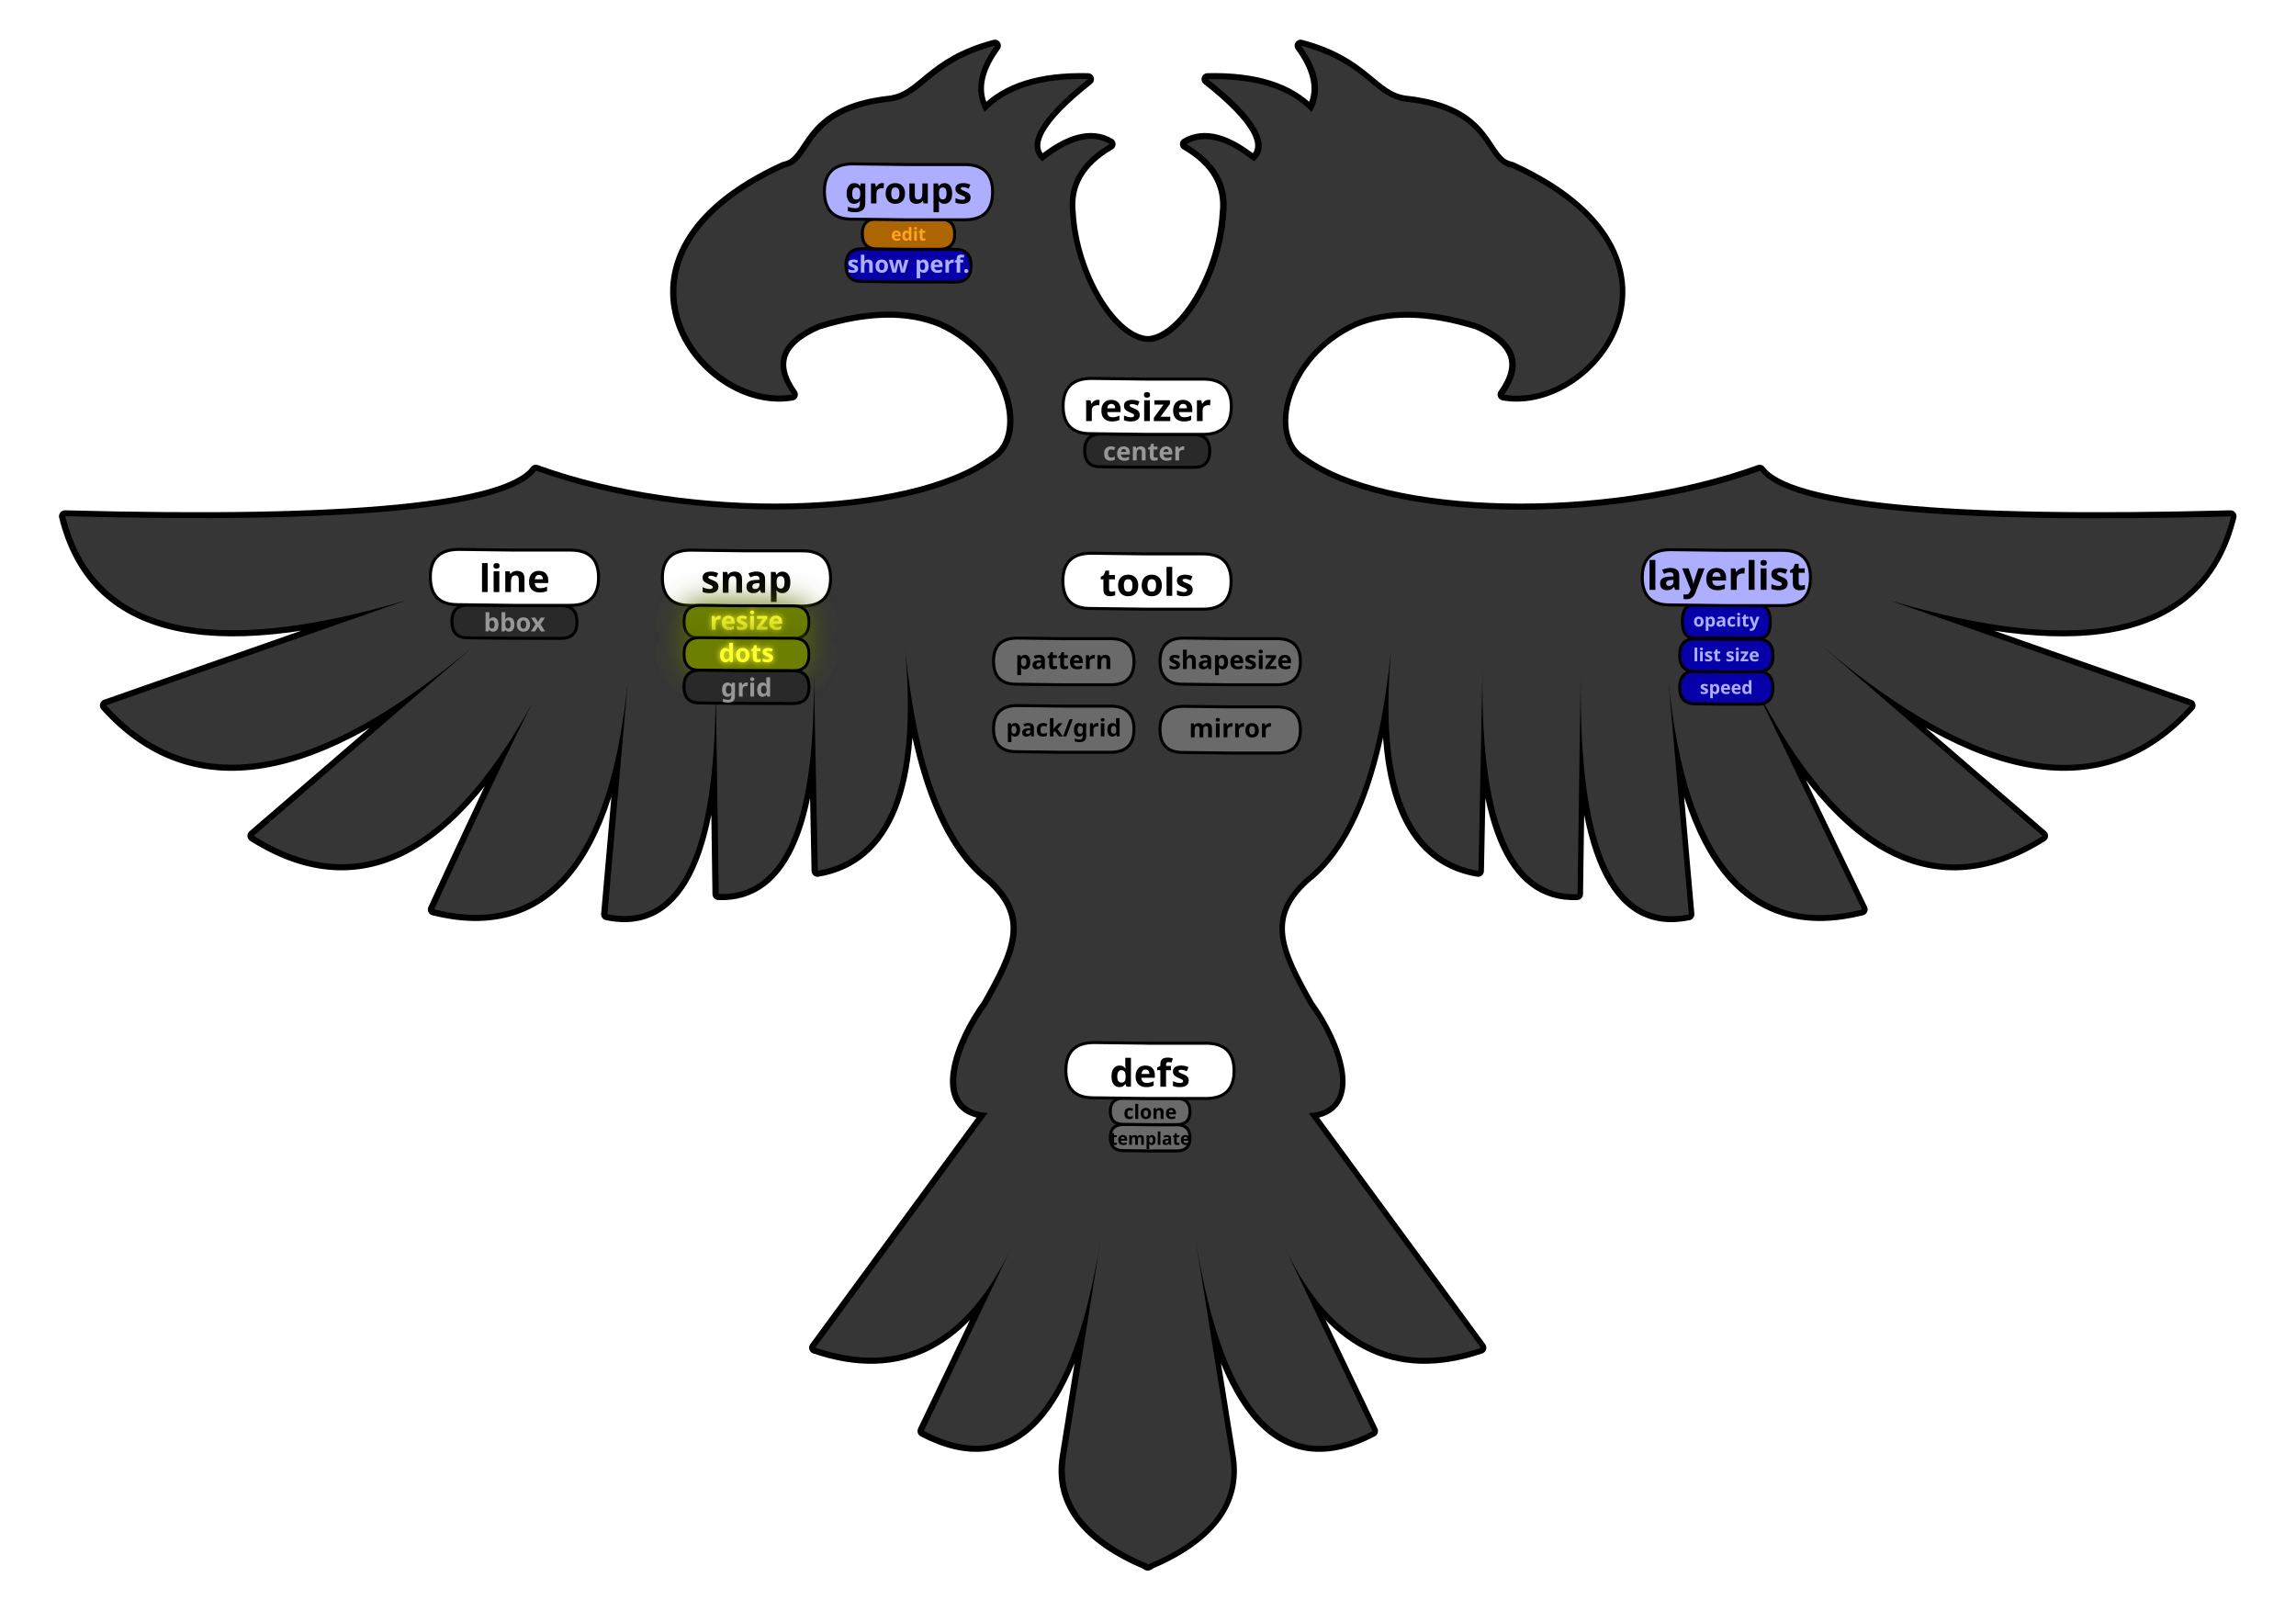
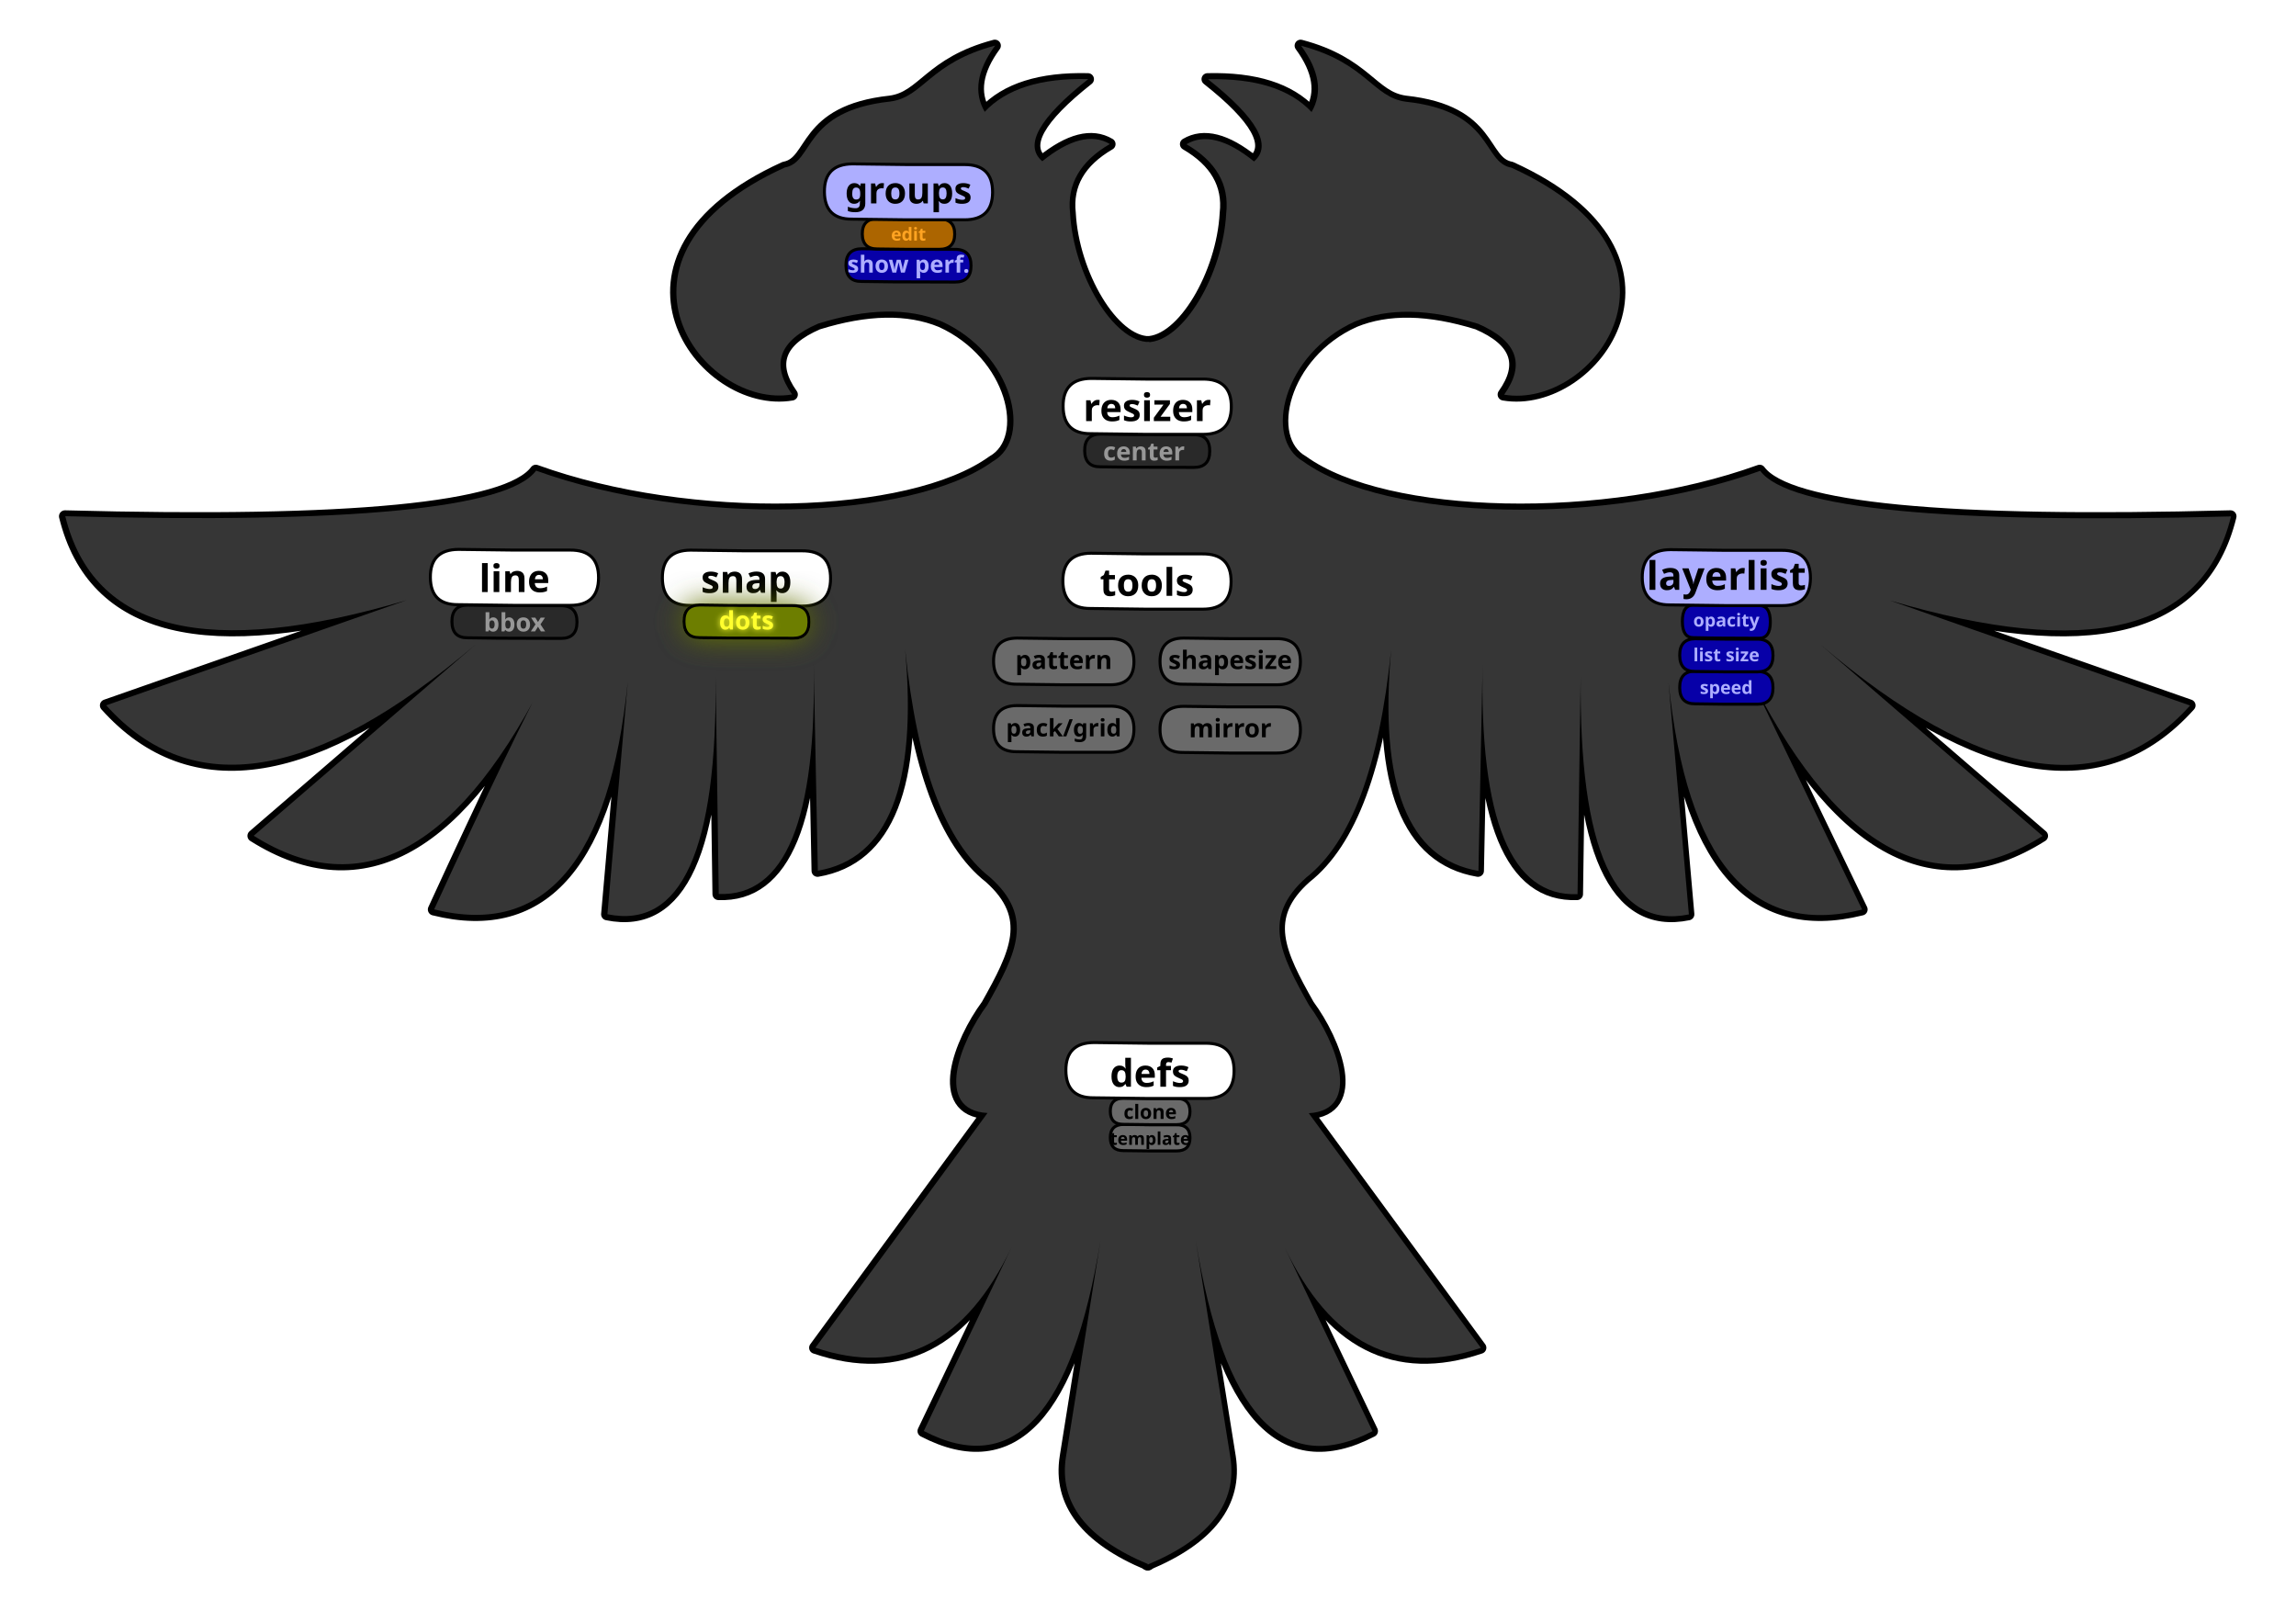
<svg xmlns="http://www.w3.org/2000/svg" xmlns:ns1="http://svgjs.com/svgjs" width="100%" height="100%" version="1.1" style="stroke-linecap: round; stroke-linejoin: round; stroke-miterlimit: 20; background: rgba(40, 40, 40, 0.95);" viewBox="-765.566 -29.756 1529.726 1072.652">
-   <defs id="SvgjsDefs15532">
+   <defs id="SvgjsDefs2002">
    <filter id="SvgjsFilter22641" width="300%" height="300%" x="-100%" y="-100%">
      <feColorMatrix id="SvgjsFeColorMatrix22642" type="matrix" values="1 0 0 0 0 0 1 0 0 0 0 0 1 0 0 0 0 0 1 0" result="SvgjsFeColorMatrix22642Out" in="SourceGraphic" />
      <feGaussianBlur id="SvgjsFeGaussianBlur22643" stdDeviation="10 10" result="SvgjsFeGaussianBlur22643Out" in="SvgjsFeColorMatrix22642Out" />
      <feBlend id="SvgjsFeBlend22644" in="SourceGraphic" in2="SvgjsFeGaussianBlur22643Out" mode="normal" result="SvgjsFeBlend22644Out" />
-     </filter>
-     <filter id="SvgjsFilter86585" width="300%" height="300%" x="-100%" y="-100%">
-       <feColorMatrix id="SvgjsFeColorMatrix86586" type="matrix" values="1 0 0 0 0 0 1 0 0 0 0 0 1 0 0 0 0 0 1 0" result="SvgjsFeColorMatrix86586Out" in="SourceGraphic" />
-       <feGaussianBlur id="SvgjsFeGaussianBlur86587" stdDeviation="10 10" result="SvgjsFeGaussianBlur86587Out" in="SvgjsFeColorMatrix86586Out" />
-       <feBlend id="SvgjsFeBlend86588" in="SourceGraphic" in2="SvgjsFeGaussianBlur86587Out" mode="normal" result="SvgjsFeBlend86588Out" />
-     </filter>
-     <filter id="SvgjsFilter91226" width="300%" height="300%" x="-100%" y="-100%">
-       <feColorMatrix id="SvgjsFeColorMatrix91227" type="matrix" values="1 0 0 0 0 0 1 0 0 0 0 0 1 0 0 0 0 0 1 0" result="SvgjsFeColorMatrix91227Out" in="SourceGraphic" />
-       <feGaussianBlur id="SvgjsFeGaussianBlur91228" stdDeviation="2 2" result="SvgjsFeGaussianBlur91228Out" in="SvgjsFeColorMatrix91227Out" />
-       <feBlend id="SvgjsFeBlend91229" in="SourceGraphic" in2="SvgjsFeGaussianBlur91228Out" mode="normal" result="SvgjsFeBlend91229Out" />
    </filter>
    <filter id="SvgjsFilter91377" width="300%" height="300%" x="-100%" y="-100%">
      <feColorMatrix id="SvgjsFeColorMatrix91378" type="matrix" values="1 0 0 0 0 0 1 0 0 0 0 0 1 0 0 0 0 0 1 0" result="SvgjsFeColorMatrix91378Out" in="SourceGraphic" />
      <feGaussianBlur id="SvgjsFeGaussianBlur91379" stdDeviation="2 2" result="SvgjsFeGaussianBlur91379Out" in="SvgjsFeColorMatrix91378Out" />
      <feBlend id="SvgjsFeBlend91380" in="SourceGraphic" in2="SvgjsFeGaussianBlur91379Out" mode="normal" result="SvgjsFeBlend91380Out" />
    </filter>
  </defs>
  <svg id="S-54-54e49e" style="overflow: visible; pointer-events: none;" data-hidden="false" data-disabled="true">
    <path id="P-4f-54d82a" d="M566.051 19.151C541.751 19.074 515.426 -26.241 513.273 -66.768Q510.056 -95.497 539.761 -112.797Q522.019 -123.341 494.738 -101.318Q476.127 -117.202 525.377 -156.067Q477.928 -157.213 456.396 -134.254Q445.131 -153.513 463.343 -178.383C419.748 -166.877 415.694 -144.088 393.643 -141.127C334.672 -134.766 343.106 -100.775 323.161 -97.13C191.729 -37.426 268.579 64.321 328.088 54.04Q306.439 23.631 345.468 6.827Q394.319 -8.366 427.546 5.312C475.391 26.947 488.708 83.391 461.945 98.558C406.565 138.472 260.287 141.929 157.503 104.798Q129.359 142.751 -156.191 135.159Q-127.98 250.148 71.227 191.109L-128.918 261.147Q-42.965 356.96 117.058 220.76L-30.633 348.036Q78.562 416.789 167.026 236.382Q142.222 282.513 89.571 397.087Q200.148 424.635 218.59 245.498L205.01 400.312Q278.791 415.55 277.102 241.551L279.19 386.829Q345.605 389.423 342.423 232.878L345.207 371.336Q415.598 359.299 403.381 223.957Q415.228 340.66 459.946 375.73C489.667 402.187 477.455 426.325 458.158 460.706C439.968 485.353 422.35 530.726 458.249 532.754L343.597 689.074Q428.59 717.933 474.346 622.073L415.807 744.579Q505.289 791.151 533.603 617.307L510.532 761.79Q503.352 807.483 565.525 833.419 " style="stroke: rgb(0, 0, 0); stroke-opacity: 1; stroke-width: 8; fill: rgb(115, 115, 115); fill-opacity: 0;" data-fill="#737373" class="" transform="matrix(1,0,0,1,-566.0807,179.0526)" />
    <path id="P-f4-3486a8" d="M-156.191 19.151C-131.891 19.074 -105.567 -26.241 -103.414 -66.768Q-100.196 -95.497 -129.901 -112.797Q-112.159 -123.341 -84.878 -101.318Q-66.268 -117.202 -115.518 -156.067Q-68.068 -157.213 -46.536 -134.254Q-35.272 -153.513 -53.484 -178.383C-9.889 -166.877 -5.834 -144.088 16.216 -141.127C75.187 -134.766 66.754 -100.775 86.699 -97.13C218.13 -37.426 141.28 64.321 81.772 54.04Q103.42 23.631 64.392 6.827Q15.541 -8.366 -17.686 5.312C-65.531 26.947 -78.848 83.391 -52.085 98.558C3.295 138.472 149.572 141.929 252.357 104.798Q280.5 142.751 566.051 135.159Q537.84 250.148 338.633 191.109L538.778 261.147Q452.825 356.96 292.801 220.76L440.493 348.036Q331.298 416.789 242.834 236.382L320.288 397.087Q209.712 424.635 191.269 245.498L204.85 400.312Q131.069 415.55 132.757 241.551L130.669 386.829Q64.255 389.423 67.437 232.878L64.653 371.336Q-5.739 359.299 6.479 223.957Q-5.368 340.66 -50.087 375.73C-79.807 402.187 -67.595 426.325 -48.299 460.706C-30.108 485.353 -12.49 530.726 -48.389 532.754L66.263 689.074Q-18.73 717.933 -64.487 622.073L-5.947 744.579Q-95.43 791.151 -123.743 617.307L-100.673 761.79Q-93.493 807.483 -155.666 833.419 " style="stroke: rgb(0, 0, 0); stroke-opacity: 1; stroke-width: 8; fill: rgb(115, 115, 115); fill-opacity: 0;" data-fill="#737373" class="" transform="matrix(1,0,0,1,154.4674,179.0526)" />
  </svg>
  <svg id="S-ab-0e3db4" style="overflow: visible; pointer-events: none;" data-disabled="true" data-hidden="false">
    <g id="G-22-adeb75" class="">
      <path id="P-1b-bd680c" d="M-156.191 19.151C-131.891 19.074 -105.567 -26.241 -103.414 -66.768Q-100.196 -95.497 -129.901 -112.797Q-112.159 -123.341 -84.878 -101.318Q-66.268 -117.202 -115.518 -156.067Q-68.068 -157.213 -46.536 -134.254Q-35.272 -153.513 -53.484 -178.383C-9.889 -166.877 -5.834 -144.088 16.216 -141.127C75.187 -134.766 66.754 -100.775 86.699 -97.13C218.13 -37.426 141.28 64.321 81.772 54.04Q103.42 23.631 64.392 6.827Q15.541 -8.366 -17.686 5.312C-65.531 26.947 -78.848 83.391 -52.085 98.558C3.295 138.472 149.572 141.929 252.357 104.798Q280.5 142.751 566.051 135.159Q537.84 250.148 338.633 191.109L538.778 261.147Q452.825 356.96 292.801 220.76L440.493 348.036Q331.298 416.789 242.834 236.382L320.288 397.087Q209.712 424.635 191.269 245.498L204.85 400.312Q131.069 415.55 132.757 241.551L130.669 386.829Q64.255 389.423 67.437 232.878L64.653 371.336Q-5.739 359.299 6.479 223.957Q-5.368 340.66 -50.087 375.73C-79.807 402.187 -67.595 426.325 -48.299 460.706C-30.108 485.353 -12.49 530.726 -48.389 532.754L66.263 689.074Q-18.73 717.933 -64.487 622.073L-5.947 744.579Q-95.43 791.151 -123.743 617.307L-100.673 761.79Q-93.493 807.483 -155.666 833.419 " style="stroke: rgb(0, 0, 0); stroke-opacity: 1; stroke-width: 0; fill: rgb(54, 54, 54); fill-opacity: 1;" data-fill="#737373" class="" transform="matrix(1,0,0,1,154.8152,179.1194)" />
      <path id="P-86-2c8822" d="M566.051 19.151C541.751 19.074 515.426 -26.241 513.273 -66.768Q510.056 -95.497 539.761 -112.797Q522.019 -123.341 494.738 -101.318Q476.127 -117.202 525.377 -156.067Q477.928 -157.213 456.396 -134.254Q445.131 -153.513 463.343 -178.383C419.748 -166.877 415.694 -144.088 393.643 -141.127C334.672 -134.766 343.106 -100.775 323.161 -97.13C191.729 -37.426 268.579 64.321 328.088 54.04Q306.439 23.631 345.468 6.827Q394.319 -8.366 427.546 5.312C475.391 26.947 488.708 83.391 461.945 98.558C406.565 138.472 260.287 141.929 157.503 104.798Q129.359 142.751 -156.191 135.159Q-127.98 250.148 71.227 191.109L-128.918 261.147Q-42.965 356.96 117.058 220.76L-30.633 348.036Q78.562 416.789 167.026 236.382Q142.222 282.513 89.571 397.087Q200.148 424.635 218.59 245.498L205.01 400.312Q278.791 415.55 277.102 241.551L279.19 386.829Q345.605 389.423 342.423 232.878L345.207 371.336Q415.598 359.299 403.381 223.957Q415.228 340.66 459.946 375.73C489.667 402.187 477.455 426.325 458.158 460.706C439.968 485.353 422.35 530.726 458.249 532.754L343.597 689.074Q428.59 717.933 474.346 622.073L415.807 744.579Q505.289 791.151 533.603 617.307L510.532 761.79Q503.352 807.483 565.525 833.419 " style="stroke: rgb(0, 0, 0); stroke-opacity: 1; stroke-width: 0; fill: rgb(54, 54, 54); fill-opacity: 1;" data-fill="#737373" class="" transform="matrix(1,0,0,1,-565.8838,178.9851)" />
    </g>
  </svg>
  <svg id="S-11-83ed69" style="overflow: visible; pointer-events: all;" data-hidden="false" data-disabled="false">
    <path id="P-aa-edf72d" d="M-98.18 -101.456L-56.843 -101.319Q-45.951 -101.427 -46.039 -90.313Q-46.102 -79.525 -56.637 -79.525L-98.23 -79.662L-119.015 -79.93Q-129.268 -79.885 -129.367 -90.658Q-129.451 -101.638 -118.784 -101.724L-98.18 -101.456 " style="stroke: rgb(0, 0, 0); stroke-opacity: 1; stroke-width: 2; fill: rgb(7, 0, 168); fill-opacity: 1;" class="" transform="matrix(1,-1.942890425442922e-16,1.942890425442922e-16,1,-72.57013,237.6755)" />
    <text id="T-19-f764f0" font-family="Noteworthy" font-size="15.67" font-weight="bold" font-style="normal" style="stroke: rgb(0, 0, 0); stroke-opacity: 1; stroke-width: 0; fill: rgb(173, 174, 255); fill-opacity: 1;" text-anchor="middle" class="" transform="matrix(1,-1.942890425442922e-16,1.942890425442922e-16,1,-160.2808,133.8417)" ns1:data="{&quot;leading&quot;:&quot;1.15&quot;}">
      <tspan id="SvgjsTspan3307" dy="18.021" x="0" ns1:data="{&quot;newLined&quot;:true}">show perf.</tspan>
    </text>
    <path id="P-f5-256c88" d="M-99.041 -101.475L-78.304 -101.475Q-67.712 -101.575 -67.798 -91.259Q-67.859 -81.246 -78.104 -81.246L-99.089 -81.246L-119.301 -81.495Q-129.27 -81.454 -129.367 -91.453Q-129.449 -101.644 -119.077 -101.724L-99.041 -101.475 " style="stroke: rgb(0, 0, 0); stroke-opacity: 1; stroke-width: 2; fill: rgb(172, 101, 0); fill-opacity: 1;" class="" transform="matrix(1,-1.942890425442922e-16,1.942890425442922e-16,1,-61.69048,217.5845)" />
    <text id="T-c2-10aec1" font-family="Noteworthy" font-size="11.871" font-weight="bold" font-style="normal" style="stroke: rgb(0, 0, 0); stroke-opacity: 1; stroke-width: 0; fill: rgb(255, 164, 34); fill-opacity: 1;" text-anchor="middle" class="" transform="matrix(1,-1.942890425442922e-16,1.942890425442922e-16,1,-160.2839,116.8465)" ns1:data="{&quot;leading&quot;:&quot;1.15&quot;}">
      <tspan id="SvgjsTspan2184" dy="13.652" x="0" ns1:data="{&quot;newLined&quot;:true}">edit</tspan>
    </text>
    <path id="P-d8-c2687f" d="M-74.176 -101.27L-36.436 -101.27Q-17.161 -101.452 -17.317 -82.679Q-17.429 -64.456 -36.073 -64.456L-74.264 -64.456L-111.048 -64.91Q-129.19 -64.834 -129.367 -83.031Q-129.515 -101.579 -110.639 -101.724L-74.176 -101.27 " style="stroke: rgb(0, 0, 0); stroke-opacity: 1; stroke-width: 2; fill: rgb(173, 174, 255); fill-opacity: 1;" class="" transform="matrix(1,-1.942890425442922e-16,1.942890425442922e-16,1,-86.93109,181.1434)" />
    <text id="T-c8-e625c0" font-family="Noteworthy" font-size="24.356" font-weight="bold" font-style="normal" style="stroke: rgb(0, 0, 0); stroke-opacity: 1; stroke-width: 0; fill: rgb(0, 0, 0); fill-opacity: 1;" text-anchor="middle" class="" transform="matrix(1,-1.942890425442922e-16,1.942890425442922e-16,1,-160.2778,77.76798)" ns1:data="{&quot;leading&quot;:&quot;1.15&quot;}">
      <tspan id="SvgjsTspan3258" dy="28.009" x="0" ns1:data="{&quot;newLined&quot;:true}">groups</tspan>
    </text>
    <path id="P-db-0ac300" d="M-74.176 -101.27L-36.436 -101.27Q-17.161 -101.452 -17.317 -82.679Q-17.429 -64.456 -36.073 -64.456L-74.264 -64.456L-111.048 -64.91Q-129.19 -64.834 -129.367 -83.031Q-129.515 -101.579 -110.639 -101.724L-74.176 -101.27 " style="stroke: rgb(0, 0, 0); stroke-opacity: 1; stroke-width: 2; fill: rgb(255, 255, 255); fill-opacity: 1;" class="" transform="matrix(0.9999999,-3.95211141590579e-10,3.95211141590579e-10,0.9999999,71.96228,440.5213)" />
    <text id="T-8a-479955" font-family="Noteworthy" font-size="25.402" font-weight="bold" font-style="normal" style="stroke: rgb(0, 0, 0); stroke-opacity: 1; stroke-width: 0; fill: rgb(0, 0, 0); fill-opacity: 1;" text-anchor="middle" class="" transform="matrix(0.9999999,-3.95211141590579e-10,3.95211141590579e-10,0.9999999,-1.379395,338.0022)" ns1:data="{&quot;leading&quot;:&quot;1.15&quot;}">
      <tspan id="SvgjsTspan85574" dy="29.212" x="0" ns1:data="{&quot;newLined&quot;:true}">tools</tspan>
    </text>
    <g id="G-fd-a948c4" class="">
      <path id="P-80-912328" d="M-83.29 -101.345L-51.781 -101.345Q-35.689 -101.497 -35.819 -85.824Q-35.912 -70.61 -51.478 -70.61L-83.363 -70.61L-114.073 -70.989Q-129.22 -70.925 -129.367 -86.118Q-129.491 -101.603 -113.731 -101.724L-83.29 -101.345 " style="stroke: rgb(0, 0, 0); stroke-opacity: 1; stroke-width: 2; fill: rgb(106, 106, 106); fill-opacity: 1;" class="" transform="matrix(0.9999998,1.185632703126771e-9,-1.185632703126771e-9,0.9999998,25.75867,497.0602)" />
      <text id="T-fd-07aea9" font-family="Noteworthy" font-size="16.955" font-weight="bold" font-style="normal" style="stroke: rgb(0, 0, 0); stroke-opacity: 1; stroke-width: 0; fill: rgb(0, 0, 0); fill-opacity: 1;" text-anchor="middle" class="" transform="matrix(0.9999998,1.185632703126771e-9,-1.185632703126771e-9,0.9999998,-56.84229,396.4589)" ns1:data="{&quot;leading&quot;:&quot;1.15&quot;}">
        <tspan id="SvgjsTspan36816" dy="19.499" x="0" ns1:data="{&quot;newLined&quot;:true}">pattern</tspan>
      </text>
    </g>
    <g id="G-fd-42efcc" class="">
      <path id="P-64-c0c534" d="M-83.29 -101.345L-51.781 -101.345Q-35.689 -101.497 -35.819 -85.824Q-35.912 -70.61 -51.478 -70.61L-83.363 -70.61L-114.073 -70.989Q-129.22 -70.925 -129.367 -86.118Q-129.491 -101.603 -113.731 -101.724L-83.29 -101.345 " style="stroke: rgb(0, 0, 0); stroke-opacity: 1; stroke-width: 2; fill: rgb(106, 106, 106); fill-opacity: 1;" class="" transform="matrix(0.9999998,1.185632703126771e-9,-1.185632703126771e-9,0.9999998,136.6692,497.0602)" />
      <text id="T-73-7af4f3" font-family="Noteworthy" font-size="16.955" font-weight="bold" font-style="normal" style="stroke: rgb(0, 0, 0); stroke-opacity: 1; stroke-width: 0; fill: rgb(0, 0, 0); fill-opacity: 1;" text-anchor="middle" class="" transform="matrix(0.9999998,1.185632703126771e-9,-1.185632703126771e-9,0.9999998,54.07874,396.4589)" ns1:data="{&quot;leading&quot;:&quot;1.15&quot;}">
        <tspan id="SvgjsTspan6531" dy="19.499" x="0" ns1:data="{&quot;newLined&quot;:true}">shapesize</tspan>
      </text>
    </g>
    <g id="G-69-0c3b50" transform="matrix(1,0,0,1,-110.9094,-0.890686)" class="">
      <path id="P-0f-4a0e08" d="M-83.29 -101.345L-51.781 -101.345Q-35.689 -101.497 -35.819 -85.824Q-35.912 -70.61 -51.478 -70.61L-83.363 -70.61L-114.073 -70.989Q-129.22 -70.925 -129.367 -86.118Q-129.491 -101.603 -113.731 -101.724L-83.29 -101.345 " style="stroke: rgb(0, 0, 0); stroke-opacity: 1; stroke-width: 2; fill: rgb(106, 106, 106); fill-opacity: 1;" class="" transform="matrix(0.9999999,-3.95211141590579e-10,3.95211141590579e-10,0.9999999,136.6692,542.9125)" />
      <text id="T-db-868718" font-family="Noteworthy" font-size="16" font-weight="bold" font-style="normal" style="stroke: rgb(0, 0, 0); stroke-opacity: 1; stroke-width: 0; fill: rgb(0, 0, 0); fill-opacity: 1;" text-anchor="middle" class="" transform="matrix(0.9999999,-3.95211141590579e-10,3.95211141590579e-10,0.9999999,54.06833,443.3088)" ns1:data="{&quot;leading&quot;:&quot;1.15&quot;}">
        <tspan id="SvgjsTspan12066" dy="18.4" x="0" ns1:data="{&quot;newLined&quot;:true}">pack/grid</tspan>
      </text>
    </g>
    <g id="G-3a-b4c39f" transform="matrix(1,0,0,1,-2.384185791015625e-7,-47.55472)" class="">
      <path id="P-4b-c5526d" d="M-83.29 -101.345L-51.781 -101.345Q-35.689 -101.497 -35.819 -85.824Q-35.912 -70.61 -51.478 -70.61L-83.363 -70.61L-114.073 -70.989Q-129.22 -70.925 -129.367 -86.118Q-129.491 -101.603 -113.731 -101.724L-83.29 -101.345 " style="stroke: rgb(0, 0, 0); stroke-opacity: 1; stroke-width: 2; fill: rgb(106, 106, 106); fill-opacity: 1;" class="" transform="matrix(0.9999998,1.185632703126771e-9,-1.185632703126771e-9,0.9999998,136.6692,590.0792)" />
      <text id="T-62-da81e2" font-family="Noteworthy" font-size="16.955" font-weight="bold" font-style="normal" style="stroke: rgb(0, 0, 0); stroke-opacity: 1; stroke-width: 0; fill: rgb(0, 0, 0); fill-opacity: 1;" text-anchor="middle" class="" transform="matrix(0.9999998,1.185632703126771e-9,-1.185632703126771e-9,0.9999998,54.06824,489.4779)" ns1:data="{&quot;leading&quot;:&quot;1.15&quot;}">
        <tspan id="SvgjsTspan64710" dy="19.499" x="0" ns1:data="{&quot;newLined&quot;:true}">mirror</tspan>
      </text>
    </g>
    <path id="P-94-5a555f" d="M-74.176 -101.27L-36.436 -101.27Q-17.161 -101.452 -17.317 -82.679Q-17.429 -64.456 -36.073 -64.456L-74.264 -64.456L-111.048 -64.91Q-129.19 -64.834 -129.367 -83.031Q-129.515 -101.579 -110.639 -101.724L-74.176 -101.27 " style="stroke: rgb(0, 0, 0); stroke-opacity: 1; stroke-width: 2; fill: rgb(255, 255, 255); fill-opacity: 1;" class="" transform="matrix(1,0,0,1,-194.8776,438.4744)" />
    <text id="T-8e-ef81dc" font-family="Noteworthy" font-size="25.402" font-weight="bold" font-style="normal" style="stroke: rgb(0, 0, 0); stroke-opacity: 1; stroke-width: 0; fill: rgb(0, 0, 0); fill-opacity: 1;" text-anchor="middle" class="" transform="matrix(1,0,0,1,-268.2166,335.9555)" ns1:data="{&quot;leading&quot;:&quot;1.15&quot;}">
      <tspan id="SvgjsTspan166697" dy="29.212" x="0" ns1:data="{&quot;newLined&quot;:true}">snap</tspan>
    </text>
    <g id="G-60-e40e3a" transform="matrix(1,0,0,1,-67.46169,-2.480303)">
      <path id="P-5d-1a4d0f" d="M-98.18 -101.456L-56.843 -101.319Q-45.951 -101.427 -46.039 -90.313Q-46.102 -79.525 -56.637 -79.525L-98.23 -79.662L-119.015 -79.93Q-129.268 -79.885 -129.367 -90.658Q-129.451 -101.638 -118.784 -101.724L-98.18 -101.456 " style="stroke: rgb(0, 0, 0); stroke-opacity: 1; stroke-width: 2; fill: rgb(41, 41, 41); fill-opacity: 1;" class="" transform="matrix(1,-1.942890425442922e-16,1.942890425442922e-16,1,-267.6445,477.5497)" />
      <text id="T-ad-fc42f6" font-family="Noteworthy" font-size="16.821" font-weight="bold" font-style="normal" style="stroke: rgb(0, 0, 0); stroke-opacity: 1; stroke-width: 0; fill: rgb(151, 151, 151); fill-opacity: 1;" text-anchor="middle" class="" transform="matrix(1,-1.942890425442922e-16,1.942890425442922e-16,1,-355.3475,374.0285)" ns1:data="{&quot;leading&quot;:&quot;1.15&quot;}">
        <tspan id="SvgjsTspan4310" dy="19.344" x="0" ns1:data="{&quot;newLined&quot;:true}">bbox</tspan>
      </text>
      <path id="P-65-81bc23" d="M-74.176 -101.27L-36.436 -101.27Q-17.161 -101.452 -17.317 -82.679Q-17.429 -64.456 -36.073 -64.456L-74.264 -64.456L-111.048 -64.91Q-129.19 -64.834 -129.367 -83.031Q-129.515 -101.579 -110.639 -101.724L-74.176 -101.27 " style="stroke: rgb(0, 0, 0); stroke-opacity: 1; stroke-width: 2; fill: rgb(255, 255, 255); fill-opacity: 1;" class="" transform="matrix(1,0,0,1,-282.0071,440.4587)" />
      <text id="T-a3-6f5a7d" font-family="Noteworthy" font-size="25.402" font-weight="bold" font-style="normal" style="stroke: rgb(0, 0, 0); stroke-opacity: 1; stroke-width: 0; fill: rgb(0, 0, 0); fill-opacity: 1;" text-anchor="middle" class="" transform="matrix(1,0,0,1,-355.3461,337.9398)" ns1:data="{&quot;leading&quot;:&quot;1.15&quot;}">
        <tspan id="SvgjsTspan2979" dy="29.212" x="0" ns1:data="{&quot;newLined&quot;:true}">line</tspan>
      </text>
    </g>
    <path id="P-32-392172" d="M-103.22 -101.509L-85.34 -101.509Q-76.209 -101.595 -76.282 -92.701Q-76.335 -84.068 -85.168 -84.068L-103.262 -84.068L-120.688 -84.283Q-129.284 -84.247 -129.367 -92.868Q-129.438 -101.655 -120.495 -101.724L-103.22 -101.509 " style="stroke: rgb(0, 0, 0); stroke-opacity: 1; stroke-width: 2; fill: rgb(106, 106, 106); fill-opacity: 1;" class="" transform="matrix(1,0,0,1,103.5524,821.0715)" />
    <text id="T-0a-91fd58" font-family="Noteworthy" font-size="11.756" font-weight="bold" font-style="normal" style="stroke: rgb(0, 0, 0); stroke-opacity: 1; stroke-width: 0; fill: rgb(0, 0, 0); fill-opacity: 1;" text-anchor="middle" class="" transform="matrix(1,0,0,1,0.7225952,719.4359)" ns1:data="{&quot;leading&quot;:&quot;1.15&quot;}">
      <tspan id="SvgjsTspan14288" dy="13.52" x="0" ns1:data="{&quot;newLined&quot;:true}">template</tspan>
    </text>
    <path id="P-97-988342" d="M-103.22 -101.509L-85.34 -101.509Q-76.209 -101.595 -76.282 -92.701Q-76.335 -84.068 -85.168 -84.068L-103.262 -84.068L-120.688 -84.283Q-129.284 -84.247 -129.367 -92.868Q-129.438 -101.655 -120.495 -101.724L-103.22 -101.509 " style="stroke: rgb(0, 0, 0); stroke-opacity: 1; stroke-width: 2; fill: rgb(106, 106, 106); fill-opacity: 1;" class="" transform="matrix(1,0,0,1,103.5528,803.5565)" />
    <text id="T-11-7c393c" font-family="Noteworthy" font-size="13.202" font-weight="bold" font-style="normal" style="stroke: rgb(0, 0, 0); stroke-opacity: 1; stroke-width: 0; fill: rgb(0, 0, 0); fill-opacity: 1;" text-anchor="middle" class="" transform="matrix(1,0,0,1,0.7279052,700.4971)" ns1:data="{&quot;leading&quot;:&quot;1.15&quot;}">
      <tspan id="SvgjsTspan14114" dy="15.183" x="0" ns1:data="{&quot;newLined&quot;:true}">clone</tspan>
    </text>
    <path id="P-3f-e89c90" d="M-74.176 -101.27L-36.436 -101.27Q-17.161 -101.452 -17.317 -82.679Q-17.429 -64.456 -36.073 -64.456L-74.264 -64.456L-111.048 -64.91Q-129.19 -64.834 -129.367 -83.031Q-129.515 -101.579 -110.639 -101.724L-74.176 -101.27 " style="stroke: rgb(0, 0, 0); stroke-opacity: 1; stroke-width: 2; fill: rgb(255, 255, 255); fill-opacity: 1;" class="" transform="matrix(1,0,0,1,73.9552,766.512)" />
    <text id="T-32-331845" font-family="Noteworthy" font-size="25.402" font-weight="bold" font-style="normal" style="stroke: rgb(0, 0, 0); stroke-opacity: 1; stroke-width: 0; fill: rgb(0, 0, 0); fill-opacity: 1;" text-anchor="middle" class="" transform="matrix(1,0,0,1,0.6133423,665.0259)" ns1:data="{&quot;leading&quot;:&quot;1.15&quot;}">
      <tspan id="SvgjsTspan2589" dy="29.212" x="0" ns1:data="{&quot;newLined&quot;:true}">defs</tspan>
    </text>
    <g id="G-f7-4501dd" transform="matrix(1,0,0,1,128.7686,-22.33984)">
      <path id="P-01-31c53d" d="M-98.754 -101.456L-77.82 -101.456Q-67.129 -101.563 -67.215 -90.45Q-67.277 -79.662 -77.619 -79.662L-98.803 -79.662L-119.206 -79.93Q-129.269 -79.885 -129.367 -90.658Q-129.45 -101.638 -118.979 -101.724L-98.754 -101.456 " style="stroke: rgb(0, 0, 0); stroke-opacity: 1; stroke-width: 2; fill: rgb(7, 0, 168); fill-opacity: 1;" class="" transform="matrix(1,0,0,1,354.1434,541.3893)" />
      <text id="T-5c-181107" font-family="Noteworthy" font-size="12" font-weight="bold" font-style="normal" style="stroke: rgb(0, 0, 0); stroke-opacity: 1; stroke-width: 0; fill: rgb(173, 174, 255); fill-opacity: 1;" text-anchor="middle" class="" transform="matrix(1,0,0,1,255.8491,441.0864)" ns1:data="{&quot;leading&quot;:&quot;1.15&quot;}">
        <tspan id="SvgjsTspan11774" dy="13.8" x="0" ns1:data="{&quot;newLined&quot;:true}">speed</tspan>
      </text>
    </g>
    <path id="P-f7-5a9212" d="M-98.754 -101.456L-77.82 -101.456Q-67.129 -101.563 -67.215 -90.45Q-67.277 -79.662 -77.619 -79.662L-98.803 -79.662L-119.206 -79.93Q-129.269 -79.885 -129.367 -90.658Q-129.45 -101.638 -118.979 -101.724L-98.754 -101.456 " style="stroke: rgb(0, 0, 0); stroke-opacity: 1; stroke-width: 2; fill: rgb(7, 0, 168); fill-opacity: 1;" class="" transform="matrix(1,0,0,1,482.9165,497.5035)" />
    <text id="T-45-89feaa" font-family="Noteworthy" font-size="12" font-weight="bold" font-style="normal" style="stroke: rgb(0, 0, 0); stroke-opacity: 1; stroke-width: 0; fill: rgb(173, 174, 255); fill-opacity: 1;" text-anchor="middle" class="" transform="matrix(1,0,0,1,384.6144,396.9923)" ns1:data="{&quot;leading&quot;:&quot;1.15&quot;}">
      <tspan id="SvgjsTspan13599" dy="13.8" x="0" ns1:data="{&quot;newLined&quot;:true}">list size</tspan>
    </text>
    <path id="P-3b-703918" d="M-107.433 -101.456L-78.361 -101.319Q-70.7 -101.427 -70.762 -90.313Q-70.807 -79.525 -78.216 -79.525L-107.468 -79.662L-122.087 -79.93Q-129.297 -79.885 -129.367 -90.658Q-129.426 -101.638 -121.925 -101.724L-107.433 -101.456 " style="stroke: rgb(0, 0, 0); stroke-opacity: 1; stroke-width: 2; fill: rgb(7, 0, 168); fill-opacity: 1;" class="" transform="matrix(1,0,0,1,484.6899,474.9861)" />
    <text id="T-72-783026" font-family="Noteworthy" font-size="12" font-weight="bold" font-style="normal" style="stroke: rgb(0, 0, 0); stroke-opacity: 1; stroke-width: 0; fill: rgb(173, 174, 255); fill-opacity: 1;" text-anchor="middle" class="" transform="matrix(1,0,0,1,384.6172,373.8625)" ns1:data="{&quot;leading&quot;:&quot;1.15&quot;}">
      <tspan id="SvgjsTspan13659" dy="13.8" x="0" ns1:data="{&quot;newLined&quot;:true}">opacity</tspan>
    </text>
    <path id="P-10-0c8b2d" d="M-74.176 -101.27L-36.436 -101.27Q-17.161 -101.452 -17.317 -82.679Q-17.429 -64.456 -36.073 -64.456L-74.264 -64.456L-111.048 -64.91Q-129.19 -64.834 -129.367 -83.031Q-129.515 -101.579 -110.639 -101.724L-74.176 -101.27 " style="stroke: rgb(0, 0, 0); stroke-opacity: 1; stroke-width: 2; fill: rgb(173, 174, 255); fill-opacity: 1;" class="" transform="matrix(1,0,0,1,457.9672,438.1455)" />
    <text id="T-6e-1877b1" font-family="Noteworthy" font-size="26.187" font-weight="bold" font-style="normal" style="stroke: rgb(0, 0, 0); stroke-opacity: 1; stroke-width: 0; fill: rgb(0, 0, 0); fill-opacity: 1;" text-anchor="middle" class="" transform="matrix(1,0,0,1,384.6145,333.0796)" ns1:data="{&quot;leading&quot;:&quot;1.15&quot;}">
      <tspan id="SvgjsTspan10401" dy="30.115" x="0" ns1:data="{&quot;newLined&quot;:true}">layerlist</tspan>
    </text>
-     <g id="G-dd-5fecae" transform="matrix(1,0,0,1,0.01856995,-0.1023254)">
-       <g id="G-cf-bcf7b0" transform="matrix(1,0,0,1,-120.0686,47.93245)">
-         <path id="P-ff-c92367" d="M-98.18 -101.456L-56.843 -101.319Q-45.951 -101.427 -46.039 -90.313Q-46.102 -79.525 -56.637 -79.525L-98.23 -79.662L-119.015 -79.93Q-129.268 -79.885 -129.367 -90.658Q-129.451 -101.638 -118.784 -101.724L-98.18 -101.456 " style="stroke: rgb(0, 0, 0); stroke-opacity: 1; stroke-width: 2; fill: rgb(109, 126, 0); fill-opacity: 1;" class="" transform="matrix(1,-1.9428904254429217e-16,1.9428904254429217e-16,1,-60.45435,427.3698)" filter="url(#SvgjsFilter86585)" />
-         <text id="T-43-a97b26" font-family="Noteworthy" font-size="16.821" font-weight="bold" font-style="normal" style="stroke: rgb(0, 0, 0); stroke-opacity: 1; stroke-width: 0; fill: rgb(252, 255, 47); fill-opacity: 1;" text-anchor="middle" class="" transform="matrix(1,-1.9428904254429217e-16,1.9428904254429217e-16,1,-148.1573,322.599)" filter="url(#SvgjsFilter91226)" ns1:data="{&quot;leading&quot;:&quot;1.15&quot;}">
-           <tspan id="SvgjsTspan166852" dy="19.344" x="0" ns1:data="{&quot;newLined&quot;:true}">resize</tspan>
-         </text>
-       </g>
-       <g id="G-b7-9e9030" transform="matrix(1,0,0,1,-118.1533,47.93295)">
-         <path id="P-aa-3b2c49" d="M-98.18 -101.456L-56.843 -101.319Q-45.951 -101.427 -46.039 -90.313Q-46.102 -79.525 -56.637 -79.525L-98.23 -79.662L-119.015 -79.93Q-129.268 -79.885 -129.367 -90.658Q-129.451 -101.638 -118.784 -101.724L-98.18 -101.456 " style="stroke: rgb(0, 0, 0); stroke-opacity: 1; stroke-width: 2; fill: rgb(109, 126, 0); fill-opacity: 1;" class="" filter="url(#SvgjsFilter22641)" transform="matrix(1,-1.9428904254429217e-16,1.9428904254429217e-16,1,-62.36967,448.8685)" />
-         <text id="T-e4-3bd81d" font-family="Noteworthy" font-size="16.821" font-weight="bold" font-style="normal" style="stroke: rgb(0, 0, 0); stroke-opacity: 1; stroke-width: 0; fill: rgb(255, 255, 47); fill-opacity: 1;" text-anchor="middle" class="" filter="url(#SvgjsFilter91377)" transform="matrix(1,-1.9428904254429217e-16,1.9428904254429217e-16,1,-150.0726,344.0983)" ns1:data="{&quot;leading&quot;:&quot;1.15&quot;}">
-           <tspan id="SvgjsTspan5931" dy="19.344" x="0" ns1:data="{&quot;newLined&quot;:true}">dots</tspan>
-         </text>
-       </g>
-     </g>
-     <g id="G-1e-9e5938" transform="matrix(1,0,0,1,0.003410339,-3.019409)">
-       <path id="P-e8-35f1d4" d="M-98.18 -101.456L-56.843 -101.319Q-45.951 -101.427 -46.039 -90.313Q-46.102 -79.525 -56.637 -79.525L-98.23 -79.662L-119.015 -79.93Q-129.268 -79.885 -129.367 -90.658Q-129.451 -101.638 -118.784 -101.724L-98.18 -101.456 " style="stroke: rgb(0, 0, 0); stroke-opacity: 1; stroke-width: 2; fill: rgb(41, 41, 41); fill-opacity: 1;" class="" transform="matrix(1,-1.9428904254429217e-16,1.9428904254429217e-16,1,-180.508,521.4782)" />
-       <text id="T-4e-845b3a" font-family="Noteworthy" font-size="16.821" font-weight="bold" font-style="normal" style="stroke: rgb(0, 0, 0); stroke-opacity: 1; stroke-width: 0; fill: rgb(151, 151, 151); fill-opacity: 1;" text-anchor="middle" class="" transform="matrix(1,-1.9428904254429217e-16,1.9428904254429217e-16,1,-268.2109,417.957)" ns1:data="{&quot;leading&quot;:&quot;1.15&quot;}">
-         <tspan id="SvgjsTspan168054" dy="19.344" x="0" ns1:data="{&quot;newLined&quot;:true}">grid</tspan>
+     <g id="G-b7-9e9030" transform="matrix(1,0,0,1,-118.1347,26.13419)">
+       <path id="P-aa-3b2c49" d="M-98.18 -101.456L-56.843 -101.319Q-45.951 -101.427 -46.039 -90.313Q-46.102 -79.525 -56.637 -79.525L-98.23 -79.662L-119.015 -79.93Q-129.268 -79.885 -129.367 -90.658Q-129.451 -101.638 -118.784 -101.724L-98.18 -101.456 " style="stroke: rgb(0, 0, 0); stroke-opacity: 1; stroke-width: 2; fill: rgb(109, 126, 0); fill-opacity: 1;" class="" filter="url(#SvgjsFilter22641)" transform="matrix(1,-1.9428904254429217e-16,1.9428904254429217e-16,1,-62.36967,448.8685)" />
+       <text id="T-e4-3bd81d" font-family="Noteworthy" font-size="16.821" font-weight="bold" font-style="normal" style="stroke: rgb(0, 0, 0); stroke-opacity: 1; stroke-width: 0; fill: rgb(255, 255, 47); fill-opacity: 1;" text-anchor="middle" class="" filter="url(#SvgjsFilter91377)" transform="matrix(1,-1.9428904254429217e-16,1.9428904254429217e-16,1,-150.0726,344.0983)" ns1:data="{&quot;leading&quot;:&quot;1.15&quot;}">
+         <tspan id="SvgjsTspan5931" dy="19.344" x="0" ns1:data="{&quot;newLined&quot;:true}">dots</tspan>
      </text>
    </g>
    <g id="G-a2-92b8d7" transform="matrix(1,0,0,1,354.1169,-116.3928)">
      <path id="P-3d-37ea6f" d="M-98.18 -101.456L-56.843 -101.319Q-45.951 -101.427 -46.039 -90.313Q-46.102 -79.525 -56.637 -79.525L-98.23 -79.662L-119.015 -79.93Q-129.268 -79.885 -129.367 -90.658Q-129.451 -101.638 -118.784 -101.724L-98.18 -101.456 " style="stroke: rgb(0, 0, 0); stroke-opacity: 1; stroke-width: 2; fill: rgb(41, 41, 41); fill-opacity: 1;" class="" transform="matrix(1,-1.942890425442922e-16,1.942890425442922e-16,1,-267.6445,477.5497)" />
      <text id="T-39-76e3f0" font-family="Noteworthy" font-size="16.821" font-weight="bold" font-style="normal" style="stroke: rgb(0, 0, 0); stroke-opacity: 1; stroke-width: 0; fill: rgb(151, 151, 151); fill-opacity: 1;" text-anchor="middle" class="" transform="matrix(1,-1.942890425442922e-16,1.942890425442922e-16,1,-355.3475,374.0285)" ns1:data="{&quot;leading&quot;:&quot;1.15&quot;}">
        <tspan id="SvgjsTspan17234" dy="19.344" x="0" ns1:data="{&quot;newLined&quot;:true}">center</tspan>
        <tspan id="SvgjsTspan17235" dy="19.344" x="0" ns1:data="{&quot;newLined&quot;:true}" />
      </text>
      <path id="P-e7-cdc2d6" d="M-74.176 -101.27L-36.436 -101.27Q-17.161 -101.452 -17.317 -82.679Q-17.429 -64.456 -36.073 -64.456L-74.264 -64.456L-111.048 -64.91Q-129.19 -64.834 -129.367 -83.031Q-129.515 -101.579 -110.639 -101.724L-74.176 -101.27 " style="stroke: rgb(0, 0, 0); stroke-opacity: 1; stroke-width: 2; fill: rgb(255, 255, 255); fill-opacity: 1;" class="" transform="matrix(1,0,0,1,-282.0071,440.4587)" />
      <text id="T-ff-a9cdc0" font-family="Noteworthy" font-size="25.402" font-weight="bold" font-style="normal" style="stroke: rgb(0, 0, 0); stroke-opacity: 1; stroke-width: 0; fill: rgb(0, 0, 0); fill-opacity: 1;" text-anchor="middle" class="" transform="matrix(1,0,0,1,-355.3461,337.9398)" ns1:data="{&quot;leading&quot;:&quot;1.15&quot;}">
        <tspan id="SvgjsTspan16885" dy="29.212" x="0" ns1:data="{&quot;newLined&quot;:true}">resizer</tspan>
      </text>
    </g>
  </svg>
</svg>
